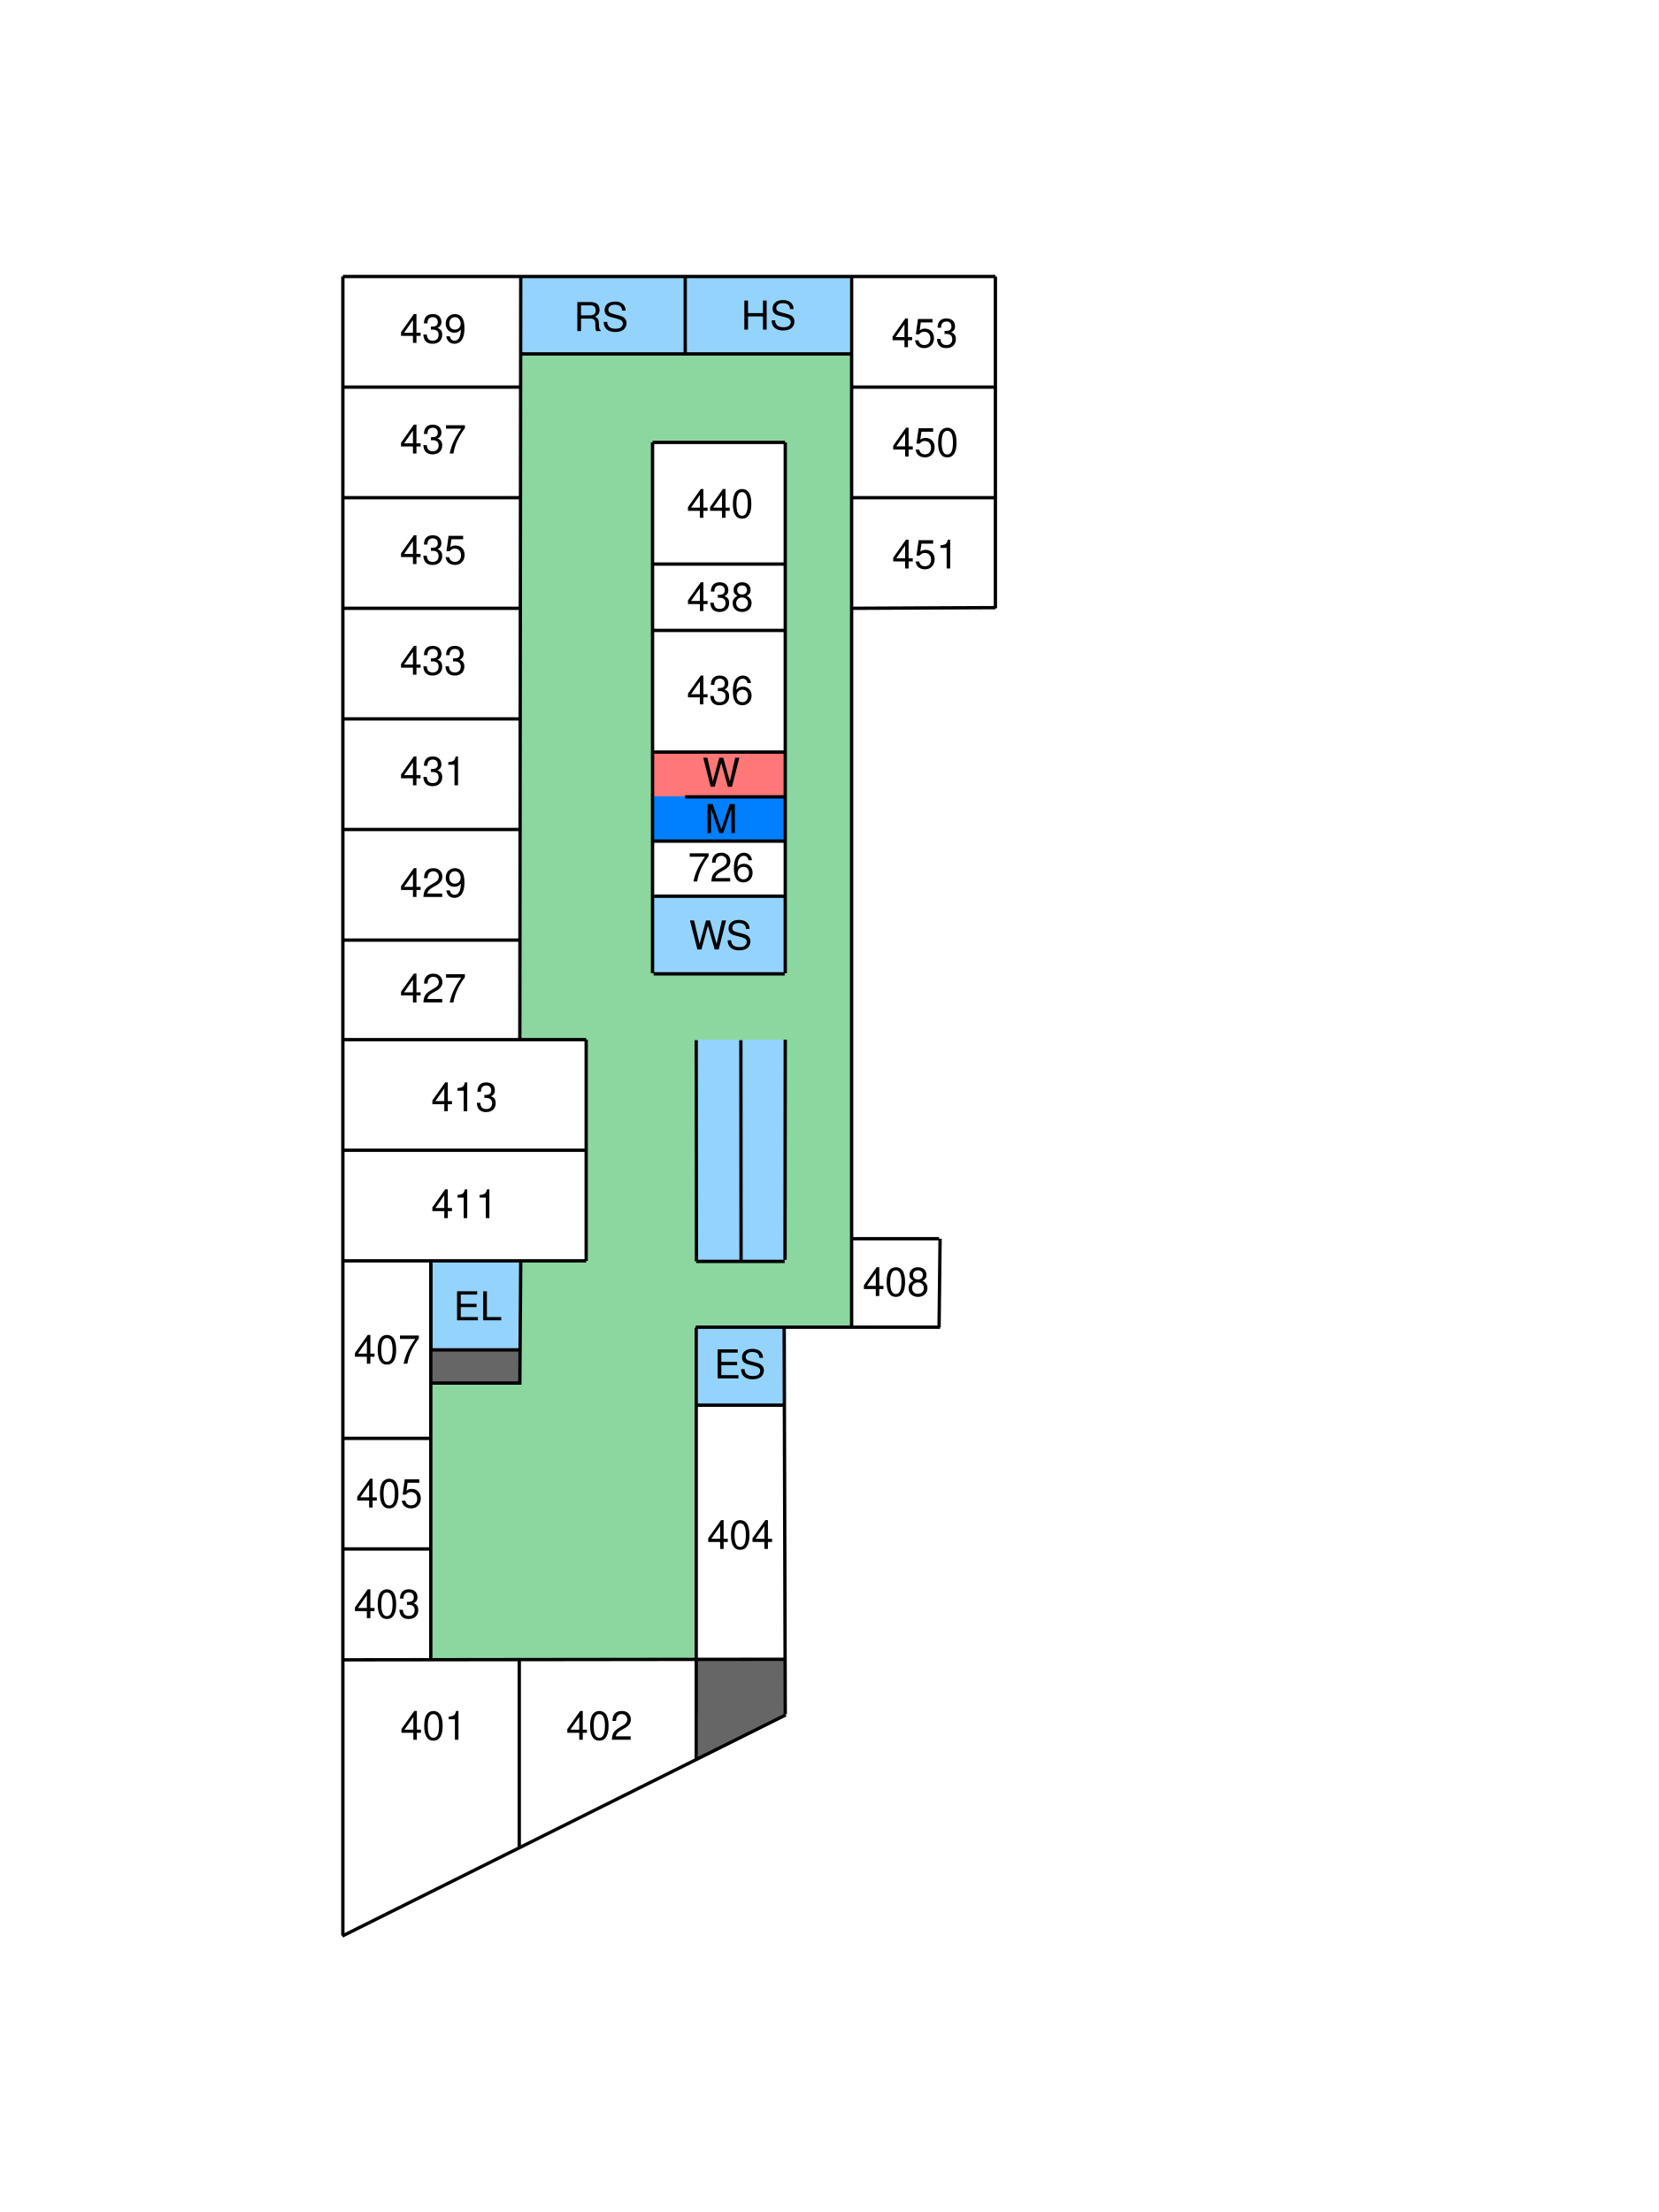
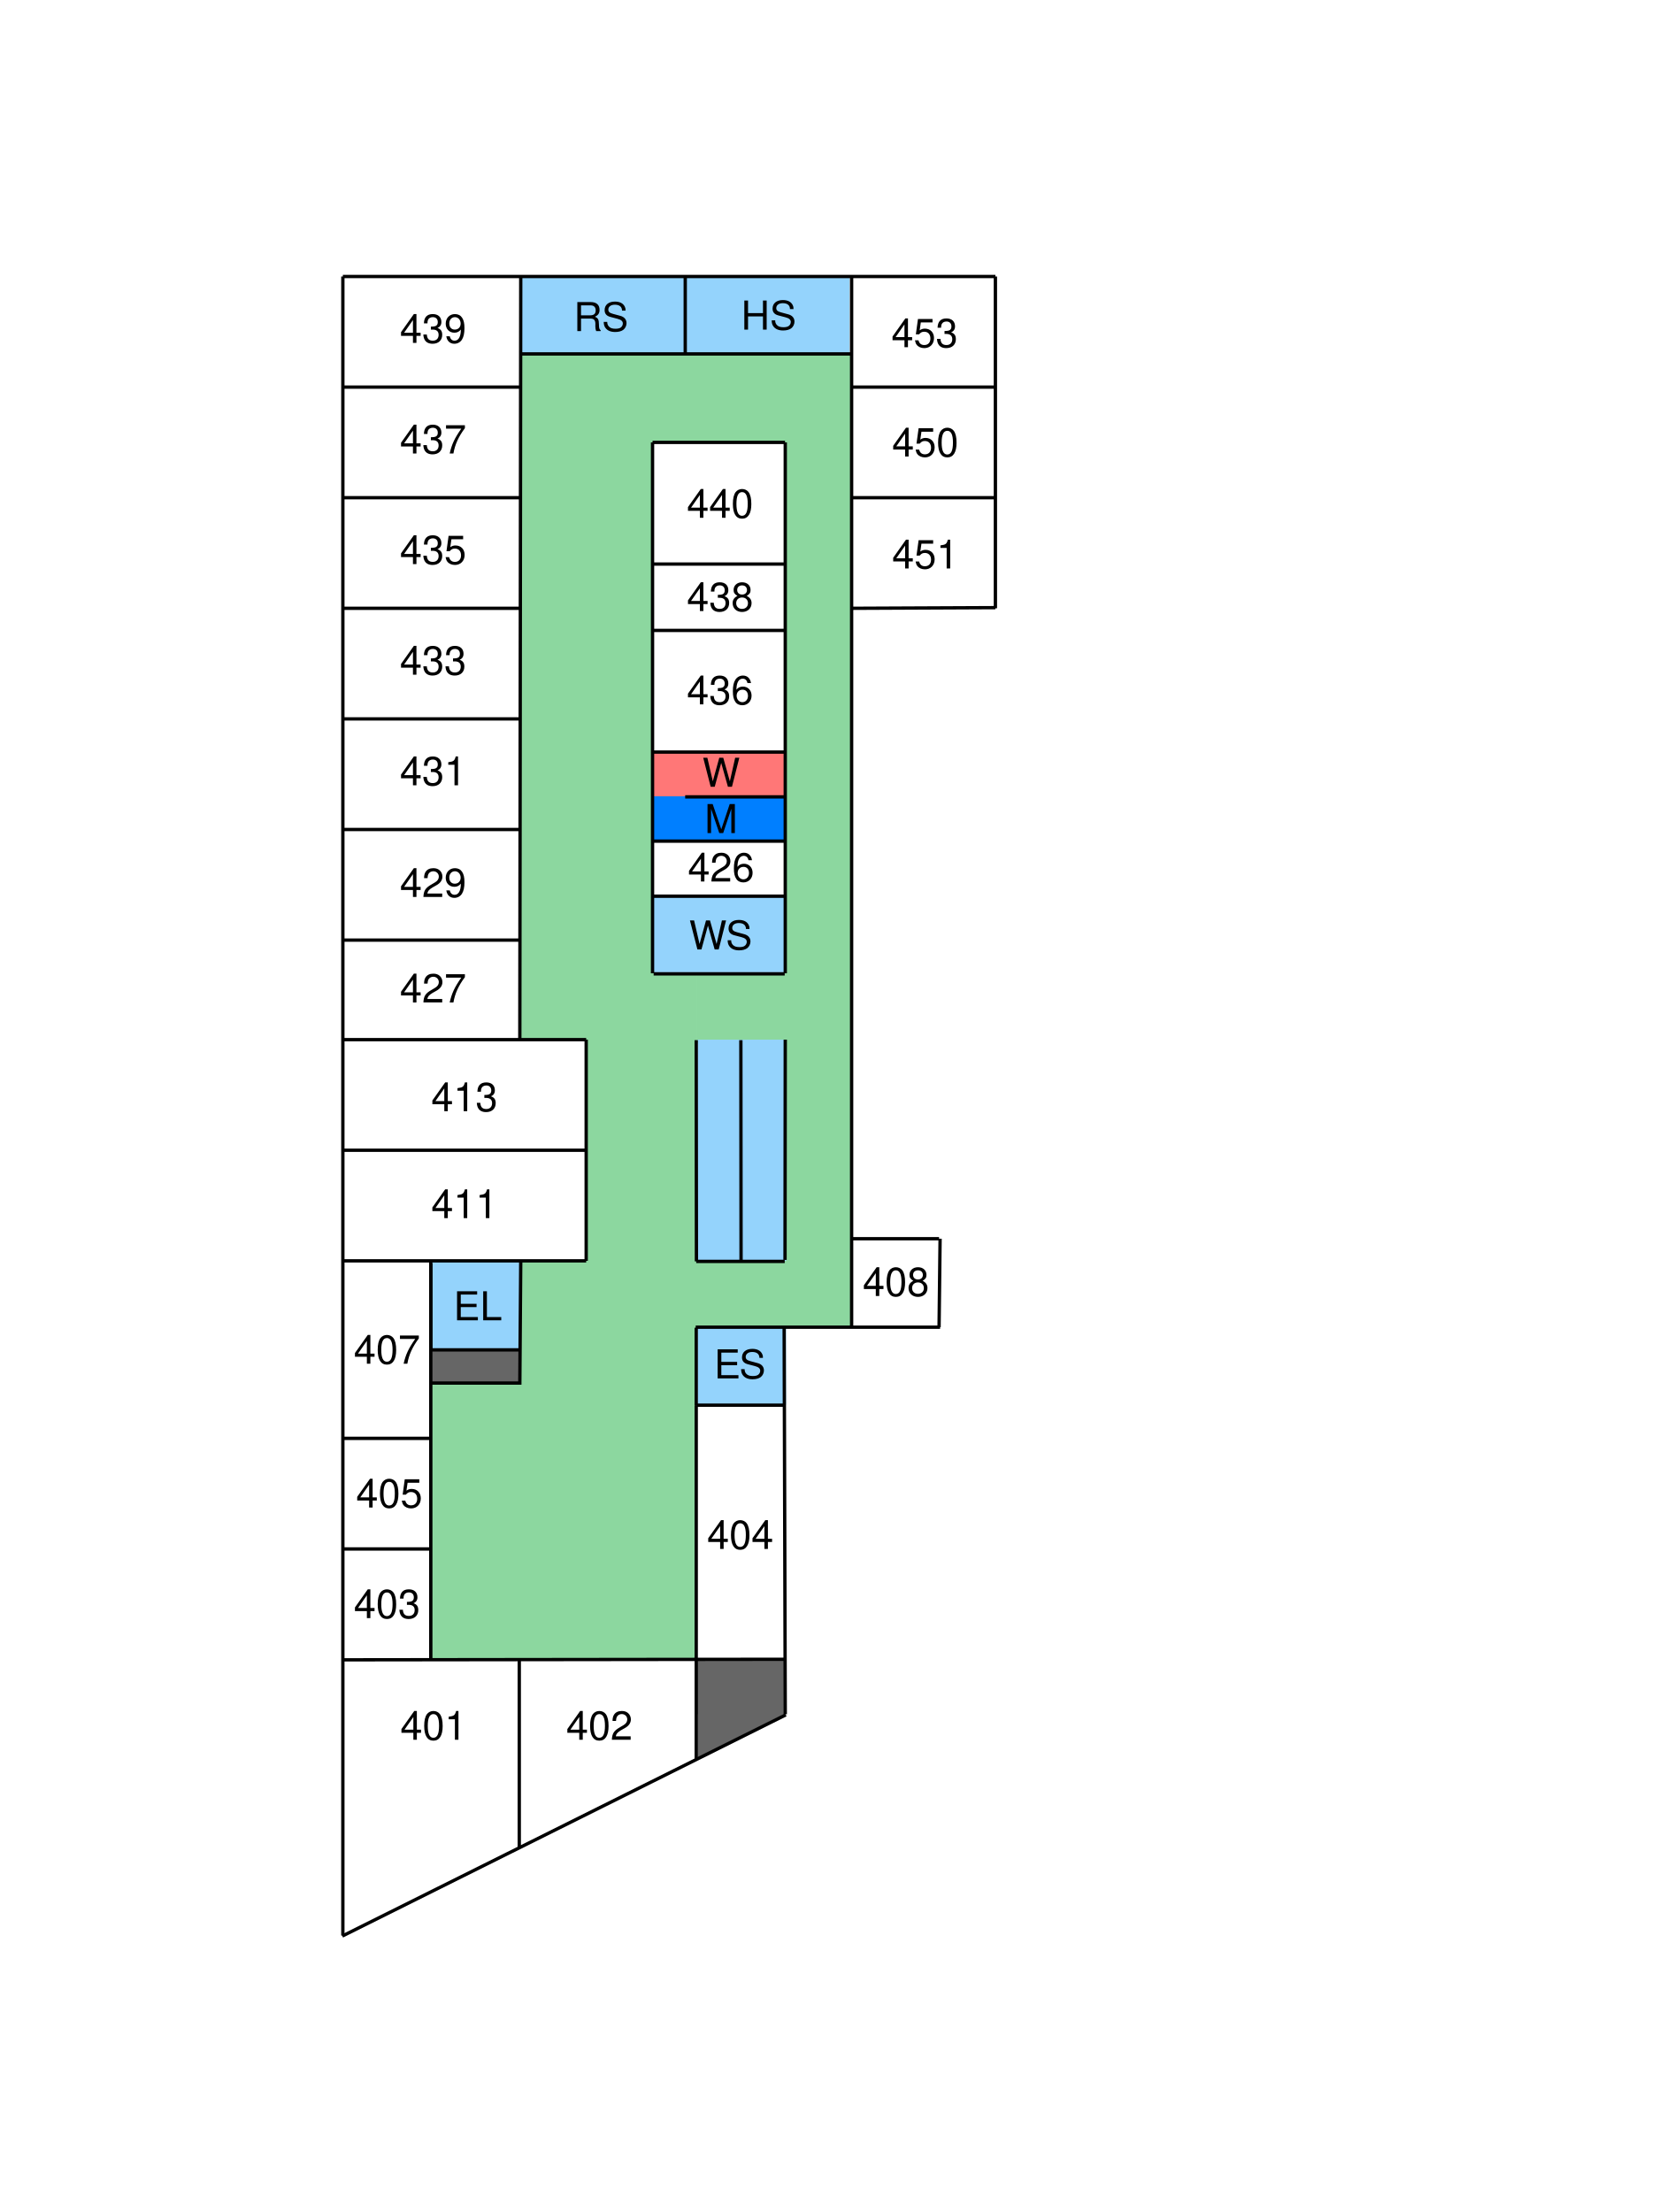
<svg xmlns="http://www.w3.org/2000/svg" width="750" height="1000">
  <g>
-     <rect x="-1" y="-1" width="752" height="1002" id="canvas_background" fill="#fff" />
-     <g id="canvasGrid" display="none">
-       <rect id="svg_1" width="100%" height="100%" x="0" y="0" stroke-width="0" fill="url(#gridpattern)" />
+     <rect fill="#fff" id="canvas_background" height="1002" width="752" y="-1" x="-1" />
+     <g display="none" id="canvasGrid">
+       <rect fill="url(#gridpattern)" stroke-width="0" y="0" x="0" height="100%" width="100%" id="svg_1" />
    </g>
  </g>
  <g>
-     <rect stroke="#000" id="svg_78" height="30" width="71" y="570.188" x="313.543" fill-opacity="null" stroke-opacity="null" stroke-width="0" fill="#8CD79F" />
-     <rect stroke="#000" id="svg_53" height="58.614" width="32" y="569.994" x="235" fill-opacity="null" stroke-opacity="null" stroke-width="0" fill="#8CD79F" />
-     <rect id="svg_43" height="35" width="74" y="125" x="310.087" stroke-width="0" stroke="#000" fill="#94d3fc" />
-     <rect id="svg_42" height="35" width="74" y="125" x="235.326" stroke-width="0" stroke="#000" fill="#94d3fc" />
-     <rect stroke="#000" id="svg_79" height="31.705" width="41.667" y="440" x="314.814" fill-opacity="null" stroke-opacity="null" stroke-width="0" fill="#8CD79F" />
-     <rect stroke="#000" id="svg_18" height="411" width="30" y="160" x="354.83" fill-opacity="null" stroke-opacity="null" stroke-width="0" fill="#8CD79F" />
-     <rect id="svg_97" height="100.006" width="40" y="470" x="315.361" fill-opacity="null" stroke-opacity="null" stroke-width="0" stroke="#000" fill="#94d3fc" />
-     <rect id="svg_96" height="35.002" width="40" y="600.034" x="315.361" fill-opacity="null" stroke-opacity="null" stroke-width="0" stroke="#000" fill="#94d3fc" />
-     <rect id="svg_93" height="34.667" width="60" y="404.889" x="295" stroke-opacity="null" stroke-width="0" stroke="#000" fill="#94d3fc" />
-     <rect id="svg_92" height="40" width="40" y="570" x="195" stroke-opacity="null" stroke-width="0" stroke="#000" fill="#94d3fc" />
-     <path stroke="#000" transform="rotate(90 335.4638,784.6261) " id="svg_91" d="m325.342,804.757l0,-40.261l20.244,40.261l-20.244,0z" stroke-opacity="null" stroke-width="0" fill="#666666" />
-     <rect id="svg_85" height="25" width="40" y="750" x="315" stroke-opacity="null" stroke-width="0" stroke="#000" fill="#666666" />
-     <rect id="svg_83" height="20" width="60" y="340" x="295" stroke-opacity="null" stroke-width="0" stroke="#000" fill="#ff7777" />
-     <rect id="svg_82" height="20" width="60" y="359.998" x="294.687" stroke-opacity="null" stroke-width="0" stroke="#000" fill="#007fff" />
-     <rect stroke="#000" id="svg_81" height="15" width="40" y="610" x="195" fill-opacity="null" stroke-opacity="null" stroke-width="0" fill="#666666" />
-     <rect stroke="#000" id="svg_77" height="186" width="50" y="440" x="265" fill-opacity="null" stroke-opacity="null" stroke-width="0" fill="#8CD79F" />
-     <rect id="svg_73" height="125" width="120" y="625" x="195" stroke-opacity="null" stroke-width="0" stroke="#000" fill="#8CD79F" />
-     <line transform="rotate(90 255,825.25) " fill="none" stroke="#000" stroke-width="1.5" x1="205" y1="725" x2="305" y2="925.5" id="svg_5" stroke-linejoin="undefined" stroke-linecap="undefined" />
-     <line transform="rotate(90 254.875,750.25) " fill="none" stroke-width="1.5" x1="254.75" y1="650.25" x2="255" y2="850.25" id="svg_6" stroke-linejoin="undefined" stroke-linecap="undefined" stroke="#000" />
-     <line transform="rotate(90 194.75,660.7262) " fill="none" stroke-width="1.5" x1="284.274" y1="660.726" x2="105.226" y2="660.726" id="svg_7" stroke-linejoin="undefined" stroke-linecap="undefined" stroke="#000" />
-     <line transform="rotate(90 214.75,625.25) " fill="none" stroke="#000" stroke-width="1.5" stroke-opacity="null" fill-opacity="null" x1="214.75" y1="645.25" x2="214.75" y2="605.25" id="svg_8" stroke-linejoin="undefined" stroke-linecap="undefined" />
-     <line transform="rotate(90 214.75,610.25) " fill="none" stroke="#000" stroke-width="1.5" stroke-opacity="null" fill-opacity="null" x1="214.75" y1="630.25" x2="214.75" y2="590.25" id="svg_9" stroke-linejoin="undefined" stroke-linecap="undefined" />
-     <line transform="rotate(90 314.75,715.25) " fill="none" stroke="#000" stroke-width="1.5" stroke-opacity="null" fill-opacity="null" x1="394.75" y1="715.25" x2="234.75" y2="715.25" id="svg_11" stroke-linejoin="undefined" stroke-linecap="undefined" />
-     <line transform="rotate(90 334.75,635.25) " fill="none" stroke="#000" stroke-width="1.5" stroke-opacity="null" fill-opacity="null" x1="334.75" y1="655.25" x2="334.75" y2="615.25" id="svg_12" stroke-linejoin="undefined" stroke-linecap="undefined" />
-     <line transform="rotate(90 314.75,617.75) " fill="none" stroke="#000" stroke-width="1.5" stroke-opacity="null" fill-opacity="null" x1="297.25" y1="617.75" x2="332.25" y2="617.75" id="svg_15" stroke-linejoin="undefined" stroke-linecap="undefined" />
-     <line transform="rotate(90 194.75,590.25) " fill="none" stroke="#000" stroke-width="1.5" stroke-opacity="null" fill-opacity="null" x1="214.75" y1="590.25" x2="174.75" y2="590.25" id="svg_16" stroke-linejoin="undefined" stroke-linecap="undefined" />
-     <line transform="rotate(90 324.75,440.25) " fill="none" stroke="#000" stroke-width="1.5" stroke-opacity="null" fill-opacity="null" x1="324.75" y1="470.25" x2="324.75" y2="410.25" id="svg_26" stroke-linejoin="undefined" stroke-linecap="undefined" />
-     <line transform="rotate(90 324.75,405.1596) " fill="none" stroke="#000" stroke-width="1.5" stroke-opacity="null" fill-opacity="null" x1="324.75" y1="435.16" x2="324.75" y2="375.16" id="svg_27" stroke-linejoin="undefined" stroke-linecap="undefined" />
-     <line transform="rotate(90 314.7961,520.25) " fill="none" stroke="#000" stroke-width="1.5" stroke-opacity="null" fill-opacity="null" x1="264.796" y1="520.296" x2="364.796" y2="520.204" id="svg_29" stroke-linejoin="undefined" stroke-linecap="undefined" />
-     <line transform="rotate(90 334.75,570.25) " fill="none" stroke="#000" stroke-width="1.5" stroke-opacity="null" fill-opacity="null" x1="334.75" y1="590.25" x2="334.75" y2="550.25" id="svg_30" stroke-linejoin="undefined" stroke-linecap="undefined" />
-     <line transform="rotate(90 334.9731,520.25) " fill="none" stroke="#000" stroke-width="1.5" stroke-opacity="null" fill-opacity="null" x1="284.973" y1="520.296" x2="384.973" y2="520.204" id="svg_32" stroke-linejoin="undefined" stroke-linecap="undefined" />
-     <line transform="rotate(90 234.75,792.5582) " fill="none" stroke="#000" stroke-width="1.5" stroke-opacity="null" fill-opacity="null" x1="192.058" y1="792.558" x2="277.442" y2="792.558" id="svg_33" stroke-linejoin="undefined" stroke-linecap="undefined" />
-     <line transform="rotate(90 174.75,700.25) " fill="none" stroke="#000" stroke-width="1.5" stroke-opacity="null" fill-opacity="null" x1="174.75" y1="680.25" x2="174.75" y2="720.25" id="svg_35" stroke-linejoin="undefined" stroke-linecap="undefined" />
-     <line transform="rotate(90 174.75,650.25) " fill="none" stroke="#000" stroke-width="1.5" stroke-opacity="null" fill-opacity="null" x1="174.75" y1="630.25" x2="174.75" y2="670.25" id="svg_36" stroke-linejoin="undefined" stroke-linecap="undefined" />
-     <line transform="rotate(90 324.75,380.25) " fill="none" stroke="#000" stroke-width="1.5" stroke-opacity="null" fill-opacity="null" x1="324.75" y1="410.25" x2="324.75" y2="350.25" id="svg_44" stroke-linejoin="undefined" stroke-linecap="undefined" />
-     <line transform="rotate(90 332.4731,360.25) " fill="none" stroke="#000" stroke-width="1.5" stroke-opacity="null" fill-opacity="null" x1="332.473" y1="382.973" x2="332.473" y2="337.527" id="svg_46" stroke-linejoin="undefined" stroke-linecap="undefined" />
-     <text fill="#000000" stroke="#000" stroke-width="0" stroke-opacity="null" fill-opacity="null" x="159.964" y="616.516" id="svg_57" font-size="18" font-family="Helvetica, Arial, sans-serif" text-anchor="start" xml:space="preserve">407</text>
-     <text fill="#000000" stroke="#000" stroke-width="0" stroke-opacity="null" fill-opacity="null" x="160.984" y="681.516" id="svg_58" font-size="18" font-family="Helvetica, Arial, sans-serif" text-anchor="start" xml:space="preserve">405</text>
-     <text fill="#000000" stroke="#000" stroke-width="0" stroke-opacity="null" fill-opacity="null" x="159.964" y="731.516" id="svg_59" font-size="18" font-family="Helvetica, Arial, sans-serif" text-anchor="start" xml:space="preserve">403</text>
-     <text fill="#000000" stroke="#000" stroke-width="0" stroke-opacity="null" fill-opacity="null" x="180.984" y="786.516" id="svg_60" font-size="18" font-family="Helvetica, Arial, sans-serif" text-anchor="start" xml:space="preserve">401</text>
-     <text stroke="#000" fill="#000000" stroke-width="0" stroke-opacity="null" fill-opacity="null" x="255.984" y="786.516" id="svg_61" font-size="18" font-family="Helvetica, Arial, sans-serif" text-anchor="start" xml:space="preserve">402</text>
-     <text fill="#000000" stroke="#000" stroke-width="0" stroke-opacity="null" fill-opacity="null" x="319.67" y="700.245" id="svg_63" font-size="18" font-family="Helvetica, Arial, sans-serif" text-anchor="start" xml:space="preserve">404</text>
-     <text fill="#000000" stroke="#000" stroke-width="0" stroke-opacity="null" fill-opacity="null" x="322.804" y="623.138" id="svg_64" font-size="18" font-family="Helvetica, Arial, sans-serif" text-anchor="start" xml:space="preserve">ES</text>
-     <text fill="#000000" stroke="#000" stroke-width="0" stroke-opacity="null" fill-opacity="null" x="311.519" y="429.227" id="svg_65" font-size="18" font-family="Helvetica, Arial, sans-serif" text-anchor="start" xml:space="preserve">WS</text>
-     <text stroke="#000" fill="#000000" stroke-width="0" stroke-opacity="null" fill-opacity="null" x="335" y="149" id="svg_66" font-size="18" font-family="Helvetica, Arial, sans-serif" text-anchor="start" xml:space="preserve">HS</text>
-     <text fill="#000000" stroke="#000" stroke-width="0" stroke-opacity="null" fill-opacity="null" x="205.003" y="596.883" id="svg_67" font-size="18" font-family="Helvetica, Arial, sans-serif" text-anchor="start" xml:space="preserve">EL</text>
-     <text fill="#000000" stroke="#000" stroke-width="0" stroke-opacity="null" fill-opacity="null" x="318.511" y="376.617" id="svg_68" font-size="18" font-family="Helvetica, Arial, sans-serif" text-anchor="start" xml:space="preserve">M</text>
-     <text fill="#000000" stroke="#000" stroke-width="0" stroke-opacity="null" fill-opacity="null" x="317.517" y="355.68" id="svg_69" font-size="18" font-family="Helvetica, Arial, sans-serif" text-anchor="start" xml:space="preserve">W</text>
-     <text fill="#000000" stroke-width="0" stroke-opacity="null" fill-opacity="null" x="310.984" y="398.516" id="svg_74" font-size="18" font-family="Helvetica, Arial, sans-serif" text-anchor="start" xml:space="preserve" stroke="#000">726</text>
-     <path id="svg_90" d="m321.25,785.005" opacity="0.5" stroke-opacity="null" stroke-width="0" stroke="#000" fill="#666666" />
-     <line fill="none" stroke="#000" stroke-width="1.5" stroke-opacity="null" fill-opacity="null" x1="154.578" y1="570" x2="265" y2="570" id="svg_13" stroke-linejoin="undefined" stroke-linecap="undefined" />
-     <line stroke-linecap="undefined" stroke-linejoin="undefined" id="svg_3" y2="775" x2="355" y1="600" x1="354.5" fill-opacity="null" stroke-opacity="null" stroke-width="1.5" stroke="#000" fill="none" />
-     <rect stroke="#000" id="svg_75" height="310.093" width="60" y="160" x="235.5" stroke-opacity="null" stroke-width="0" fill="#8CD79F" />
-     <line stroke="#000" stroke-linecap="undefined" stroke-linejoin="undefined" id="svg_19" y2="125" x2="450" y1="125" x1="155" fill-opacity="null" stroke-opacity="null" stroke-width="1.5" fill="none" />
-     <line stroke-linecap="undefined" stroke-linejoin="undefined" id="svg_24" y2="124.676" x2="309.783" y1="159.612" x1="309.783" fill-opacity="null" stroke-opacity="null" stroke-width="1.5" stroke="#000" fill="none" />
-     <text stroke="#000" fill="#000000" stroke-width="0" stroke-opacity="null" fill-opacity="null" x="259.328" y="149.685" id="svg_28" font-size="18" font-family="Helvetica, Arial, sans-serif" text-anchor="start" xml:space="preserve">RS</text>
-     <rect stroke="#000" id="svg_31" height="40" width="61" y="160.297" x="294.184" stroke-width="0" fill="#8CD79F" />
-     <line stroke-linecap="undefined" stroke-linejoin="undefined" id="svg_21" y2="160" x2="385" y1="160" x1="235.272" fill-opacity="null" stroke-opacity="null" stroke-width="1.5" stroke="#000" fill="none" />
-     <line stroke-linecap="undefined" stroke-linejoin="undefined" id="svg_38" y2="600" x2="425" y1="600" x1="314.506" fill-opacity="null" stroke-opacity="null" stroke-width="1.5" stroke="#000" fill="none" />
-     <line stroke-linecap="undefined" stroke-linejoin="undefined" id="svg_41" y2="600.001" x2="385" y1="125" x1="385" fill-opacity="null" stroke-opacity="null" stroke-width="1.5" stroke="#000" fill="none" />
-     <line stroke-width="1.5" stroke-linecap="null" stroke-linejoin="null" id="svg_47" y2="200" x2="354.892" y1="200" x1="295" stroke="#000" fill="none" />
-     <line stroke-linecap="null" stroke-linejoin="null" id="svg_48" y2="200" x2="295" y1="440" x1="295" stroke-width="1.5" stroke="#000" fill="none" />
-     <line stroke-linecap="null" stroke-linejoin="null" id="svg_49" y2="200" x2="355" y1="440" x1="355" stroke-width="1.5" stroke="#000" fill="none" />
-     <line stroke-linecap="null" stroke-linejoin="null" id="svg_50" y2="470" x2="355" y1="569.566" x1="354.892" stroke-width="1.5" stroke="#000" fill="none" />
-     <line stroke-linecap="undefined" stroke-linejoin="undefined" id="svg_52" y2="626" x2="235" y1="570" x1="235.417" fill-opacity="null" stroke-opacity="null" stroke-width="1.5" stroke="#000" fill="none" />
-     <line fill="none" stroke="#000" stroke-width="1.5" stroke-opacity="null" fill-opacity="null" x1="154.578" y1="470" x2="265" y2="470" id="svg_54" stroke-linejoin="undefined" stroke-linecap="undefined" />
-     <line stroke-linecap="undefined" stroke-linejoin="undefined" id="svg_55" y2="570" x2="265" y1="470" x1="265" fill-opacity="null" stroke-opacity="null" stroke-width="1.5" stroke="#000" fill="none" />
-     <line stroke-width="1.5" stroke-linecap="null" stroke-linejoin="null" id="svg_56" y2="520" x2="155" y1="520" x1="265" fill-opacity="null" stroke-opacity="null" stroke="#000" fill="none" />
-     <line stroke-width="1.5" stroke-linecap="null" stroke-linejoin="null" id="svg_62" y2="470" x2="235" y1="125" x1="235.417" fill-opacity="null" stroke-opacity="null" stroke="#000" fill="none" />
-     <line stroke-linecap="undefined" stroke-linejoin="undefined" id="svg_70" y2="125" x2="155" y1="875" x1="155" fill-opacity="null" stroke-opacity="null" stroke-width="1.5" stroke="#000" fill="none" />
-     <line stroke-linecap="undefined" stroke-linejoin="undefined" id="svg_71" y2="175" x2="235" y1="175" x1="154.587" fill-opacity="null" stroke-opacity="null" stroke-width="1.5" stroke="#000" fill="none" />
-     <line stroke-linecap="undefined" stroke-linejoin="undefined" id="svg_72" y2="225" x2="235" y1="225" x1="154.587" fill-opacity="null" stroke-opacity="null" stroke-width="1.5" stroke="#000" fill="none" />
-     <line stroke-linecap="undefined" stroke-linejoin="undefined" id="svg_76" y2="275" x2="235" y1="275" x1="154.587" fill-opacity="null" stroke-opacity="null" stroke-width="1.5" stroke="#000" fill="none" />
-     <line stroke-linecap="undefined" stroke-linejoin="undefined" id="svg_80" y2="325" x2="235" y1="325" x1="154.587" fill-opacity="null" stroke-opacity="null" stroke-width="1.5" stroke="#000" fill="none" />
-     <line stroke-linecap="undefined" stroke-linejoin="undefined" id="svg_84" y2="375" x2="235" y1="375" x1="154.587" fill-opacity="null" stroke-opacity="null" stroke-width="1.5" stroke="#000" fill="none" />
-     <line stroke-linecap="undefined" stroke-linejoin="undefined" id="svg_86" y2="425" x2="235" y1="425" x1="154.587" fill-opacity="null" stroke-opacity="null" stroke-width="1.5" stroke="#000" fill="none" />
-     <text style="cursor: move;" fill="#000000" stroke="#000" stroke-width="0" stroke-opacity="null" fill-opacity="null" x="194.963" y="550.685" id="svg_87" font-size="18" font-family="Helvetica, Arial, sans-serif" text-anchor="start" xml:space="preserve">411</text>
-     <text style="cursor: move;" fill="#000000" stroke="#000" stroke-width="0" stroke-opacity="null" fill-opacity="null" x="194.963" y="502.353" id="svg_88" font-size="18" font-family="Helvetica, Arial, sans-serif" text-anchor="start" xml:space="preserve">413</text>
-     <text fill="#000000" stroke="#000" stroke-width="0" stroke-opacity="null" fill-opacity="null" x="180.797" y="453.188" id="svg_89" font-size="18" font-family="Helvetica, Arial, sans-serif" text-anchor="start" xml:space="preserve">427</text>
-     <text style="cursor: move;" fill="#000000" stroke="#000" stroke-width="0" stroke-opacity="null" fill-opacity="null" x="180.797" y="405.5" id="svg_95" font-size="18" font-family="Helvetica, Arial, sans-serif" text-anchor="start" xml:space="preserve">429</text>
-     <text style="cursor: move;" fill="#000000" stroke="#000" stroke-width="0" stroke-opacity="null" fill-opacity="null" x="180.797" y="355" id="svg_98" font-size="18" font-family="Helvetica, Arial, sans-serif" text-anchor="start" xml:space="preserve">431</text>
-     <text style="cursor: move;" fill="#000000" stroke="#000" stroke-width="0" stroke-opacity="null" fill-opacity="null" x="180.797" y="255" id="svg_99" font-size="18" font-family="Helvetica, Arial, sans-serif" text-anchor="start" xml:space="preserve">435</text>
-     <text style="cursor: move;" fill="#000000" stroke="#000" stroke-width="0" stroke-opacity="null" fill-opacity="null" x="180.797" y="305" id="svg_100" font-size="18" font-family="Helvetica, Arial, sans-serif" text-anchor="start" xml:space="preserve">433</text>
-     <text style="cursor: move;" fill="#000000" stroke="#000" stroke-width="0" stroke-opacity="null" fill-opacity="null" x="180.797" y="205" id="svg_101" font-size="18" font-family="Helvetica, Arial, sans-serif" text-anchor="start" xml:space="preserve">437</text>
-     <text style="cursor: move;" fill="#000000" stroke="#000" stroke-width="0" stroke-opacity="null" fill-opacity="null" x="180.797" y="155" id="svg_102" font-size="18" font-family="Helvetica, Arial, sans-serif" text-anchor="start" xml:space="preserve">439</text>
-     <line stroke-linecap="undefined" stroke-linejoin="undefined" id="svg_103" y2="600" x2="424.531" y1="560" x1="424.994" fill-opacity="null" stroke-opacity="null" stroke-width="1.5" stroke="#000" fill="none" />
-     <line stroke-linecap="undefined" stroke-linejoin="undefined" id="svg_104" y2="560" x2="424.531" y1="560" x1="385.18" fill-opacity="null" stroke-opacity="null" stroke-width="1.5" stroke="#000" fill="none" />
-     <text fill="#000000" stroke="#000" stroke-width="0" stroke-opacity="null" fill-opacity="null" x="390.04" y="585.895" id="svg_105" font-size="18" font-family="Helvetica, Arial, sans-serif" text-anchor="start" xml:space="preserve">408</text>
-     <line stroke-linecap="undefined" stroke-linejoin="undefined" id="svg_106" y2="275" x2="450" y1="125" x1="450" fill-opacity="null" stroke-opacity="null" stroke-width="1.5" stroke="#000" fill="none" />
-     <line stroke-linecap="undefined" stroke-linejoin="undefined" id="svg_107" y2="274.702" x2="450" y1="275" x1="385.241" fill-opacity="null" stroke-opacity="null" stroke-width="1.5" stroke="#000" fill="none" />
-     <line stroke-linecap="undefined" stroke-linejoin="undefined" id="svg_109" y2="225" x2="450" y1="225" x1="385.241" fill-opacity="null" stroke-opacity="null" stroke-width="1.5" stroke="#000" fill="none" />
-     <line stroke-linecap="undefined" stroke-linejoin="undefined" id="svg_110" y2="175" x2="450" y1="175" x1="385.241" fill-opacity="null" stroke-opacity="null" stroke-width="1.5" stroke="#000" fill="none" />
-     <text fill="#000000" stroke="#000" stroke-width="0" stroke-opacity="null" fill-opacity="null" x="403.293" y="256.976" id="svg_111" font-size="18" font-family="Helvetica, Arial, sans-serif" text-anchor="start" xml:space="preserve">451</text>
-     <text style="cursor: move;" fill="#000000" stroke="#000" stroke-width="0" stroke-opacity="null" fill-opacity="null" x="403.293" y="206.373" id="svg_112" font-size="18" font-family="Helvetica, Arial, sans-serif" text-anchor="start" xml:space="preserve">450</text>
-     <text style="cursor: move;" stroke="#000" fill="#000000" stroke-width="0" stroke-opacity="null" fill-opacity="null" x="403" y="156.975" id="svg_113" font-size="18" font-family="Helvetica, Arial, sans-serif" text-anchor="start" xml:space="preserve">453</text>
-     <line stroke-linecap="undefined" stroke-linejoin="undefined" id="svg_114" y2="340" x2="355" y1="340" x1="294.879" fill-opacity="null" stroke-opacity="null" stroke-width="1.5" stroke="#000" fill="none" />
-     <line stroke-width="1.5" stroke-linecap="null" stroke-linejoin="null" id="svg_115" y2="255" x2="354.892" y1="255" x1="295" stroke="#000" fill="none" />
-     <line stroke-width="1.5" stroke-linecap="null" stroke-linejoin="null" id="svg_116" y2="285" x2="354.892" y1="285" x1="295" stroke="#000" fill="none" />
-     <text style="cursor: move;" fill="#000000" stroke="#000" stroke-width="0" stroke-opacity="null" fill-opacity="null" x="310.521" y="234.084" id="svg_117" font-size="18" font-family="Helvetica, Arial, sans-serif" text-anchor="start" xml:space="preserve">440</text>
-     <text style="cursor: move;" fill="#000000" stroke="#000" stroke-width="0" stroke-opacity="null" fill-opacity="null" x="310.521" y="276.253" id="svg_118" font-size="18" font-family="Helvetica, Arial, sans-serif" text-anchor="start" xml:space="preserve">438</text>
-     <text style="cursor: move;" fill="#000000" stroke="#000" stroke-width="0" stroke-opacity="null" fill-opacity="null" x="310.521" y="318.422" id="svg_119" font-size="18" font-family="Helvetica, Arial, sans-serif" text-anchor="start" xml:space="preserve">436</text>
+     <rect fill="#8CD79F" stroke-width="0" stroke-opacity="null" fill-opacity="null" x="313.543" y="570.188" width="71" height="30" id="svg_78" stroke="#000" />
+     <rect fill="#8CD79F" stroke-width="0" stroke-opacity="null" fill-opacity="null" x="235" y="569.994" width="32" height="58.614" id="svg_53" stroke="#000" />
+     <rect fill="#94d3fc" stroke="#000" stroke-width="0" x="310.087" y="125" width="74" height="35" id="svg_43" />
+     <rect fill="#94d3fc" stroke="#000" stroke-width="0" x="235.326" y="125" width="74" height="35" id="svg_42" />
+     <rect fill="#8CD79F" stroke-width="0" stroke-opacity="null" fill-opacity="null" x="314.814" y="440" width="41.667" height="31.705" id="svg_79" stroke="#000" />
+     <rect fill="#8CD79F" stroke-width="0" stroke-opacity="null" fill-opacity="null" x="354.83" y="160" width="30" height="411" id="svg_18" stroke="#000" />
+     <rect fill="#94d3fc" stroke="#000" stroke-width="0" stroke-opacity="null" fill-opacity="null" x="315.361" y="470" width="40" height="100.006" id="svg_97" />
+     <rect fill="#94d3fc" stroke="#000" stroke-width="0" stroke-opacity="null" fill-opacity="null" x="315.361" y="600.034" width="40" height="35.002" id="svg_96" />
+     <rect fill="#94d3fc" stroke="#000" stroke-width="0" stroke-opacity="null" x="295" y="404.889" width="60" height="34.667" id="svg_93" />
+     <rect fill="#94d3fc" stroke="#000" stroke-width="0" stroke-opacity="null" x="195" y="570" width="40" height="40" id="svg_92" />
+     <path fill="#666666" stroke-width="0" stroke-opacity="null" d="m325.342,804.757l0,-40.261l20.244,40.261l-20.244,0z" id="svg_91" transform="rotate(90 335.4638,784.6261) " stroke="#000" />
+     <rect fill="#666666" stroke="#000" stroke-width="0" stroke-opacity="null" x="315" y="750" width="40" height="25" id="svg_85" />
+     <rect fill="#ff7777" stroke="#000" stroke-width="0" stroke-opacity="null" x="295" y="340" width="60" height="20" id="svg_83" />
+     <rect fill="#007fff" stroke="#000" stroke-width="0" stroke-opacity="null" x="294.687" y="359.998" width="60" height="20" id="svg_82" />
+     <rect fill="#666666" stroke-width="0" stroke-opacity="null" fill-opacity="null" x="195" y="610" width="40" height="15" id="svg_81" stroke="#000" />
+     <rect fill="#8CD79F" stroke-width="0" stroke-opacity="null" fill-opacity="null" x="265" y="440" width="50" height="186" id="svg_77" stroke="#000" />
+     <rect fill="#8CD79F" stroke="#000" stroke-width="0" stroke-opacity="null" x="195" y="625" width="120" height="125" id="svg_73" />
+     <line stroke-linecap="undefined" stroke-linejoin="undefined" id="svg_5" y2="925.5" x2="305" y1="725" x1="205" stroke-width="1.5" stroke="#000" fill="none" transform="rotate(90 255,825.25) " />
+     <line stroke="#000" stroke-linecap="undefined" stroke-linejoin="undefined" id="svg_6" y2="850.25" x2="255" y1="650.25" x1="254.75" stroke-width="1.5" fill="none" transform="rotate(90 254.875,750.25) " />
+     <line stroke="#000" stroke-linecap="undefined" stroke-linejoin="undefined" id="svg_7" y2="660.726" x2="105.226" y1="660.726" x1="284.274" stroke-width="1.5" fill="none" transform="rotate(90 194.75,660.7262) " />
+     <line stroke-linecap="undefined" stroke-linejoin="undefined" id="svg_8" y2="605.25" x2="214.75" y1="645.25" x1="214.75" fill-opacity="null" stroke-opacity="null" stroke-width="1.5" stroke="#000" fill="none" transform="rotate(90 214.75,625.25) " />
+     <line stroke-linecap="undefined" stroke-linejoin="undefined" id="svg_9" y2="590.25" x2="214.75" y1="630.25" x1="214.75" fill-opacity="null" stroke-opacity="null" stroke-width="1.5" stroke="#000" fill="none" transform="rotate(90 214.75,610.25) " />
+     <line stroke-linecap="undefined" stroke-linejoin="undefined" id="svg_11" y2="715.25" x2="234.75" y1="715.25" x1="394.75" fill-opacity="null" stroke-opacity="null" stroke-width="1.5" stroke="#000" fill="none" transform="rotate(90 314.75,715.25) " />
+     <line stroke-linecap="undefined" stroke-linejoin="undefined" id="svg_12" y2="615.25" x2="334.75" y1="655.25" x1="334.75" fill-opacity="null" stroke-opacity="null" stroke-width="1.5" stroke="#000" fill="none" transform="rotate(90 334.75,635.25) " />
+     <line stroke-linecap="undefined" stroke-linejoin="undefined" id="svg_15" y2="617.75" x2="332.25" y1="617.75" x1="297.25" fill-opacity="null" stroke-opacity="null" stroke-width="1.5" stroke="#000" fill="none" transform="rotate(90 314.75,617.75) " />
+     <line stroke-linecap="undefined" stroke-linejoin="undefined" id="svg_16" y2="590.25" x2="174.75" y1="590.25" x1="214.75" fill-opacity="null" stroke-opacity="null" stroke-width="1.5" stroke="#000" fill="none" transform="rotate(90 194.75,590.25) " />
+     <line stroke-linecap="undefined" stroke-linejoin="undefined" id="svg_26" y2="410.25" x2="324.75" y1="470.25" x1="324.75" fill-opacity="null" stroke-opacity="null" stroke-width="1.5" stroke="#000" fill="none" transform="rotate(90 324.75,440.25) " />
+     <line stroke-linecap="undefined" stroke-linejoin="undefined" id="svg_27" y2="375.16" x2="324.75" y1="435.16" x1="324.75" fill-opacity="null" stroke-opacity="null" stroke-width="1.5" stroke="#000" fill="none" transform="rotate(90 324.75,405.1596) " />
+     <line stroke-linecap="undefined" stroke-linejoin="undefined" id="svg_29" y2="520.204" x2="364.796" y1="520.296" x1="264.796" fill-opacity="null" stroke-opacity="null" stroke-width="1.5" stroke="#000" fill="none" transform="rotate(90 314.7961,520.25) " />
+     <line stroke-linecap="undefined" stroke-linejoin="undefined" id="svg_30" y2="550.25" x2="334.75" y1="590.25" x1="334.75" fill-opacity="null" stroke-opacity="null" stroke-width="1.5" stroke="#000" fill="none" transform="rotate(90 334.75,570.25) " />
+     <line stroke-linecap="undefined" stroke-linejoin="undefined" id="svg_32" y2="520.204" x2="384.973" y1="520.296" x1="284.973" fill-opacity="null" stroke-opacity="null" stroke-width="1.5" stroke="#000" fill="none" transform="rotate(90 334.9731,520.25) " />
+     <line stroke-linecap="undefined" stroke-linejoin="undefined" id="svg_33" y2="792.558" x2="277.442" y1="792.558" x1="192.058" fill-opacity="null" stroke-opacity="null" stroke-width="1.5" stroke="#000" fill="none" transform="rotate(90 234.75,792.5582) " />
+     <line stroke-linecap="undefined" stroke-linejoin="undefined" id="svg_35" y2="720.25" x2="174.75" y1="680.25" x1="174.75" fill-opacity="null" stroke-opacity="null" stroke-width="1.5" stroke="#000" fill="none" transform="rotate(90 174.75,700.25) " />
+     <line stroke-linecap="undefined" stroke-linejoin="undefined" id="svg_36" y2="670.25" x2="174.75" y1="630.25" x1="174.75" fill-opacity="null" stroke-opacity="null" stroke-width="1.5" stroke="#000" fill="none" transform="rotate(90 174.75,650.25) " />
+     <line stroke-linecap="undefined" stroke-linejoin="undefined" id="svg_44" y2="350.25" x2="324.75" y1="410.25" x1="324.75" fill-opacity="null" stroke-opacity="null" stroke-width="1.5" stroke="#000" fill="none" transform="rotate(90 324.75,380.25) " />
+     <line stroke-linecap="undefined" stroke-linejoin="undefined" id="svg_46" y2="337.527" x2="332.473" y1="382.973" x1="332.473" fill-opacity="null" stroke-opacity="null" stroke-width="1.5" stroke="#000" fill="none" transform="rotate(90 332.4731,360.25) " />
+     <text xml:space="preserve" text-anchor="start" font-family="Helvetica, Arial, sans-serif" font-size="18" id="svg_57" y="616.516" x="159.964" fill-opacity="null" stroke-opacity="null" stroke-width="0" stroke="#000" fill="#000000">407</text>
+     <text xml:space="preserve" text-anchor="start" font-family="Helvetica, Arial, sans-serif" font-size="18" id="svg_58" y="681.516" x="160.984" fill-opacity="null" stroke-opacity="null" stroke-width="0" stroke="#000" fill="#000000">405</text>
+     <text xml:space="preserve" text-anchor="start" font-family="Helvetica, Arial, sans-serif" font-size="18" id="svg_59" y="731.516" x="159.964" fill-opacity="null" stroke-opacity="null" stroke-width="0" stroke="#000" fill="#000000">403</text>
+     <text xml:space="preserve" text-anchor="start" font-family="Helvetica, Arial, sans-serif" font-size="18" id="svg_60" y="786.516" x="180.984" fill-opacity="null" stroke-opacity="null" stroke-width="0" stroke="#000" fill="#000000">401</text>
+     <text xml:space="preserve" text-anchor="start" font-family="Helvetica, Arial, sans-serif" font-size="18" id="svg_61" y="786.516" x="255.984" fill-opacity="null" stroke-opacity="null" stroke-width="0" fill="#000000" stroke="#000">402</text>
+     <text xml:space="preserve" text-anchor="start" font-family="Helvetica, Arial, sans-serif" font-size="18" id="svg_63" y="700.245" x="319.67" fill-opacity="null" stroke-opacity="null" stroke-width="0" stroke="#000" fill="#000000">404</text>
+     <text xml:space="preserve" text-anchor="start" font-family="Helvetica, Arial, sans-serif" font-size="18" id="svg_64" y="623.138" x="322.804" fill-opacity="null" stroke-opacity="null" stroke-width="0" stroke="#000" fill="#000000">ES</text>
+     <text xml:space="preserve" text-anchor="start" font-family="Helvetica, Arial, sans-serif" font-size="18" id="svg_65" y="429.227" x="311.519" fill-opacity="null" stroke-opacity="null" stroke-width="0" stroke="#000" fill="#000000">WS</text>
+     <text xml:space="preserve" text-anchor="start" font-family="Helvetica, Arial, sans-serif" font-size="18" id="svg_66" y="149" x="335" fill-opacity="null" stroke-opacity="null" stroke-width="0" fill="#000000" stroke="#000">HS</text>
+     <text xml:space="preserve" text-anchor="start" font-family="Helvetica, Arial, sans-serif" font-size="18" id="svg_67" y="596.883" x="205.003" fill-opacity="null" stroke-opacity="null" stroke-width="0" stroke="#000" fill="#000000">EL</text>
+     <text xml:space="preserve" text-anchor="start" font-family="Helvetica, Arial, sans-serif" font-size="18" id="svg_68" y="376.617" x="318.511" fill-opacity="null" stroke-opacity="null" stroke-width="0" stroke="#000" fill="#000000">M</text>
+     <text xml:space="preserve" text-anchor="start" font-family="Helvetica, Arial, sans-serif" font-size="18" id="svg_69" y="355.68" x="317.517" fill-opacity="null" stroke-opacity="null" stroke-width="0" stroke="#000" fill="#000000">W</text>
+     <text style="cursor: move;" stroke="#000" xml:space="preserve" text-anchor="start" font-family="Helvetica, Arial, sans-serif" font-size="18" id="svg_74" y="398.516" x="310.984" fill-opacity="null" stroke-opacity="null" stroke-width="0" fill="#000000">426</text>
+     <path fill="#666666" stroke="#000" stroke-width="0" stroke-opacity="null" opacity="0.5" d="m321.25,785.005" id="svg_90" />
+     <line stroke-linecap="undefined" stroke-linejoin="undefined" id="svg_13" y2="570" x2="265" y1="570" x1="154.578" fill-opacity="null" stroke-opacity="null" stroke-width="1.5" stroke="#000" fill="none" />
+     <line fill="none" stroke="#000" stroke-width="1.5" stroke-opacity="null" fill-opacity="null" x1="354.5" y1="600" x2="355" y2="775" id="svg_3" stroke-linejoin="undefined" stroke-linecap="undefined" />
+     <rect fill="#8CD79F" stroke-width="0" stroke-opacity="null" x="235.5" y="160" width="60" height="310.093" id="svg_75" stroke="#000" />
+     <line fill="none" stroke-width="1.5" stroke-opacity="null" fill-opacity="null" x1="155" y1="125" x2="450" y2="125" id="svg_19" stroke-linejoin="undefined" stroke-linecap="undefined" stroke="#000" />
+     <line fill="none" stroke="#000" stroke-width="1.5" stroke-opacity="null" fill-opacity="null" x1="309.783" y1="159.612" x2="309.783" y2="124.676" id="svg_24" stroke-linejoin="undefined" stroke-linecap="undefined" />
+     <text xml:space="preserve" text-anchor="start" font-family="Helvetica, Arial, sans-serif" font-size="18" id="svg_28" y="149.685" x="259.328" fill-opacity="null" stroke-opacity="null" stroke-width="0" fill="#000000" stroke="#000">RS</text>
+     <rect fill="#8CD79F" stroke-width="0" x="294.184" y="160.297" width="61" height="40" id="svg_31" stroke="#000" />
+     <line fill="none" stroke="#000" stroke-width="1.5" stroke-opacity="null" fill-opacity="null" x1="235.272" y1="160" x2="385" y2="160" id="svg_21" stroke-linejoin="undefined" stroke-linecap="undefined" />
+     <line fill="none" stroke="#000" stroke-width="1.5" stroke-opacity="null" fill-opacity="null" x1="314.506" y1="600" x2="425" y2="600" id="svg_38" stroke-linejoin="undefined" stroke-linecap="undefined" />
+     <line fill="none" stroke="#000" stroke-width="1.5" stroke-opacity="null" fill-opacity="null" x1="385" y1="125" x2="385" y2="600.001" id="svg_41" stroke-linejoin="undefined" stroke-linecap="undefined" />
+     <line fill="none" stroke="#000" x1="295" y1="200" x2="354.892" y2="200" id="svg_47" stroke-linejoin="null" stroke-linecap="null" stroke-width="1.5" />
+     <line fill="none" stroke="#000" stroke-width="1.5" x1="295" y1="440" x2="295" y2="200" id="svg_48" stroke-linejoin="null" stroke-linecap="null" />
+     <line fill="none" stroke="#000" stroke-width="1.5" x1="355" y1="440" x2="355" y2="200" id="svg_49" stroke-linejoin="null" stroke-linecap="null" />
+     <line fill="none" stroke="#000" stroke-width="1.5" x1="354.892" y1="569.566" x2="355" y2="470" id="svg_50" stroke-linejoin="null" stroke-linecap="null" />
+     <line fill="none" stroke="#000" stroke-width="1.5" stroke-opacity="null" fill-opacity="null" x1="235.417" y1="570" x2="235" y2="626" id="svg_52" stroke-linejoin="undefined" stroke-linecap="undefined" />
+     <line stroke-linecap="undefined" stroke-linejoin="undefined" id="svg_54" y2="470" x2="265" y1="470" x1="154.578" fill-opacity="null" stroke-opacity="null" stroke-width="1.5" stroke="#000" fill="none" />
+     <line fill="none" stroke="#000" stroke-width="1.5" stroke-opacity="null" fill-opacity="null" x1="265" y1="470" x2="265" y2="570" id="svg_55" stroke-linejoin="undefined" stroke-linecap="undefined" />
+     <line fill="none" stroke="#000" stroke-opacity="null" fill-opacity="null" x1="265" y1="520" x2="155" y2="520" id="svg_56" stroke-linejoin="null" stroke-linecap="null" stroke-width="1.5" />
+     <line fill="none" stroke="#000" stroke-opacity="null" fill-opacity="null" x1="235.417" y1="125" x2="235" y2="470" id="svg_62" stroke-linejoin="null" stroke-linecap="null" stroke-width="1.5" />
+     <line fill="none" stroke="#000" stroke-width="1.5" stroke-opacity="null" fill-opacity="null" x1="155" y1="875" x2="155" y2="125" id="svg_70" stroke-linejoin="undefined" stroke-linecap="undefined" />
+     <line fill="none" stroke="#000" stroke-width="1.5" stroke-opacity="null" fill-opacity="null" x1="154.587" y1="175" x2="235" y2="175" id="svg_71" stroke-linejoin="undefined" stroke-linecap="undefined" />
+     <line fill="none" stroke="#000" stroke-width="1.5" stroke-opacity="null" fill-opacity="null" x1="154.587" y1="225" x2="235" y2="225" id="svg_72" stroke-linejoin="undefined" stroke-linecap="undefined" />
+     <line fill="none" stroke="#000" stroke-width="1.5" stroke-opacity="null" fill-opacity="null" x1="154.587" y1="275" x2="235" y2="275" id="svg_76" stroke-linejoin="undefined" stroke-linecap="undefined" />
+     <line fill="none" stroke="#000" stroke-width="1.5" stroke-opacity="null" fill-opacity="null" x1="154.587" y1="325" x2="235" y2="325" id="svg_80" stroke-linejoin="undefined" stroke-linecap="undefined" />
+     <line fill="none" stroke="#000" stroke-width="1.5" stroke-opacity="null" fill-opacity="null" x1="154.587" y1="375" x2="235" y2="375" id="svg_84" stroke-linejoin="undefined" stroke-linecap="undefined" />
+     <line fill="none" stroke="#000" stroke-width="1.5" stroke-opacity="null" fill-opacity="null" x1="154.587" y1="425" x2="235" y2="425" id="svg_86" stroke-linejoin="undefined" stroke-linecap="undefined" />
+     <text xml:space="preserve" text-anchor="start" font-family="Helvetica, Arial, sans-serif" font-size="18" id="svg_87" y="550.685" x="194.963" fill-opacity="null" stroke-opacity="null" stroke-width="0" stroke="#000" fill="#000000">411</text>
+     <text xml:space="preserve" text-anchor="start" font-family="Helvetica, Arial, sans-serif" font-size="18" id="svg_88" y="502.353" x="194.963" fill-opacity="null" stroke-opacity="null" stroke-width="0" stroke="#000" fill="#000000">413</text>
+     <text xml:space="preserve" text-anchor="start" font-family="Helvetica, Arial, sans-serif" font-size="18" id="svg_89" y="453.188" x="180.797" fill-opacity="null" stroke-opacity="null" stroke-width="0" stroke="#000" fill="#000000">427</text>
+     <text xml:space="preserve" text-anchor="start" font-family="Helvetica, Arial, sans-serif" font-size="18" id="svg_95" y="405.5" x="180.797" fill-opacity="null" stroke-opacity="null" stroke-width="0" stroke="#000" fill="#000000">429</text>
+     <text xml:space="preserve" text-anchor="start" font-family="Helvetica, Arial, sans-serif" font-size="18" id="svg_98" y="355" x="180.797" fill-opacity="null" stroke-opacity="null" stroke-width="0" stroke="#000" fill="#000000">431</text>
+     <text xml:space="preserve" text-anchor="start" font-family="Helvetica, Arial, sans-serif" font-size="18" id="svg_99" y="255" x="180.797" fill-opacity="null" stroke-opacity="null" stroke-width="0" stroke="#000" fill="#000000">435</text>
+     <text xml:space="preserve" text-anchor="start" font-family="Helvetica, Arial, sans-serif" font-size="18" id="svg_100" y="305" x="180.797" fill-opacity="null" stroke-opacity="null" stroke-width="0" stroke="#000" fill="#000000">433</text>
+     <text xml:space="preserve" text-anchor="start" font-family="Helvetica, Arial, sans-serif" font-size="18" id="svg_101" y="205" x="180.797" fill-opacity="null" stroke-opacity="null" stroke-width="0" stroke="#000" fill="#000000">437</text>
+     <text xml:space="preserve" text-anchor="start" font-family="Helvetica, Arial, sans-serif" font-size="18" id="svg_102" y="155" x="180.797" fill-opacity="null" stroke-opacity="null" stroke-width="0" stroke="#000" fill="#000000">439</text>
+     <line fill="none" stroke="#000" stroke-width="1.5" stroke-opacity="null" fill-opacity="null" x1="424.994" y1="560" x2="424.531" y2="600" id="svg_103" stroke-linejoin="undefined" stroke-linecap="undefined" />
+     <line fill="none" stroke="#000" stroke-width="1.5" stroke-opacity="null" fill-opacity="null" x1="385.18" y1="560" x2="424.531" y2="560" id="svg_104" stroke-linejoin="undefined" stroke-linecap="undefined" />
+     <text xml:space="preserve" text-anchor="start" font-family="Helvetica, Arial, sans-serif" font-size="18" id="svg_105" y="585.895" x="390.04" fill-opacity="null" stroke-opacity="null" stroke-width="0" stroke="#000" fill="#000000">408</text>
+     <line fill="none" stroke="#000" stroke-width="1.5" stroke-opacity="null" fill-opacity="null" x1="450" y1="125" x2="450" y2="275" id="svg_106" stroke-linejoin="undefined" stroke-linecap="undefined" />
+     <line fill="none" stroke="#000" stroke-width="1.5" stroke-opacity="null" fill-opacity="null" x1="385.241" y1="275" x2="450" y2="274.702" id="svg_107" stroke-linejoin="undefined" stroke-linecap="undefined" />
+     <line fill="none" stroke="#000" stroke-width="1.5" stroke-opacity="null" fill-opacity="null" x1="385.241" y1="225" x2="450" y2="225" id="svg_109" stroke-linejoin="undefined" stroke-linecap="undefined" />
+     <line fill="none" stroke="#000" stroke-width="1.5" stroke-opacity="null" fill-opacity="null" x1="385.241" y1="175" x2="450" y2="175" id="svg_110" stroke-linejoin="undefined" stroke-linecap="undefined" />
+     <text xml:space="preserve" text-anchor="start" font-family="Helvetica, Arial, sans-serif" font-size="18" id="svg_111" y="256.976" x="403.293" fill-opacity="null" stroke-opacity="null" stroke-width="0" stroke="#000" fill="#000000">451</text>
+     <text xml:space="preserve" text-anchor="start" font-family="Helvetica, Arial, sans-serif" font-size="18" id="svg_112" y="206.373" x="403.293" fill-opacity="null" stroke-opacity="null" stroke-width="0" stroke="#000" fill="#000000">450</text>
+     <text xml:space="preserve" text-anchor="start" font-family="Helvetica, Arial, sans-serif" font-size="18" id="svg_113" y="156.975" x="403" fill-opacity="null" stroke-opacity="null" stroke-width="0" fill="#000000" stroke="#000">453</text>
+     <line fill="none" stroke="#000" stroke-width="1.5" stroke-opacity="null" fill-opacity="null" x1="294.879" y1="340" x2="355" y2="340" id="svg_114" stroke-linejoin="undefined" stroke-linecap="undefined" />
+     <line fill="none" stroke="#000" x1="295" y1="255" x2="354.892" y2="255" id="svg_115" stroke-linejoin="null" stroke-linecap="null" stroke-width="1.5" />
+     <line fill="none" stroke="#000" x1="295" y1="285" x2="354.892" y2="285" id="svg_116" stroke-linejoin="null" stroke-linecap="null" stroke-width="1.5" />
+     <text xml:space="preserve" text-anchor="start" font-family="Helvetica, Arial, sans-serif" font-size="18" id="svg_117" y="234.084" x="310.521" fill-opacity="null" stroke-opacity="null" stroke-width="0" stroke="#000" fill="#000000">440</text>
+     <text xml:space="preserve" text-anchor="start" font-family="Helvetica, Arial, sans-serif" font-size="18" id="svg_118" y="276.253" x="310.521" fill-opacity="null" stroke-opacity="null" stroke-width="0" stroke="#000" fill="#000000">438</text>
+     <text xml:space="preserve" text-anchor="start" font-family="Helvetica, Arial, sans-serif" font-size="18" id="svg_119" y="318.422" x="310.521" fill-opacity="null" stroke-opacity="null" stroke-width="0" stroke="#000" fill="#000000">436</text>
  </g>
</svg>
